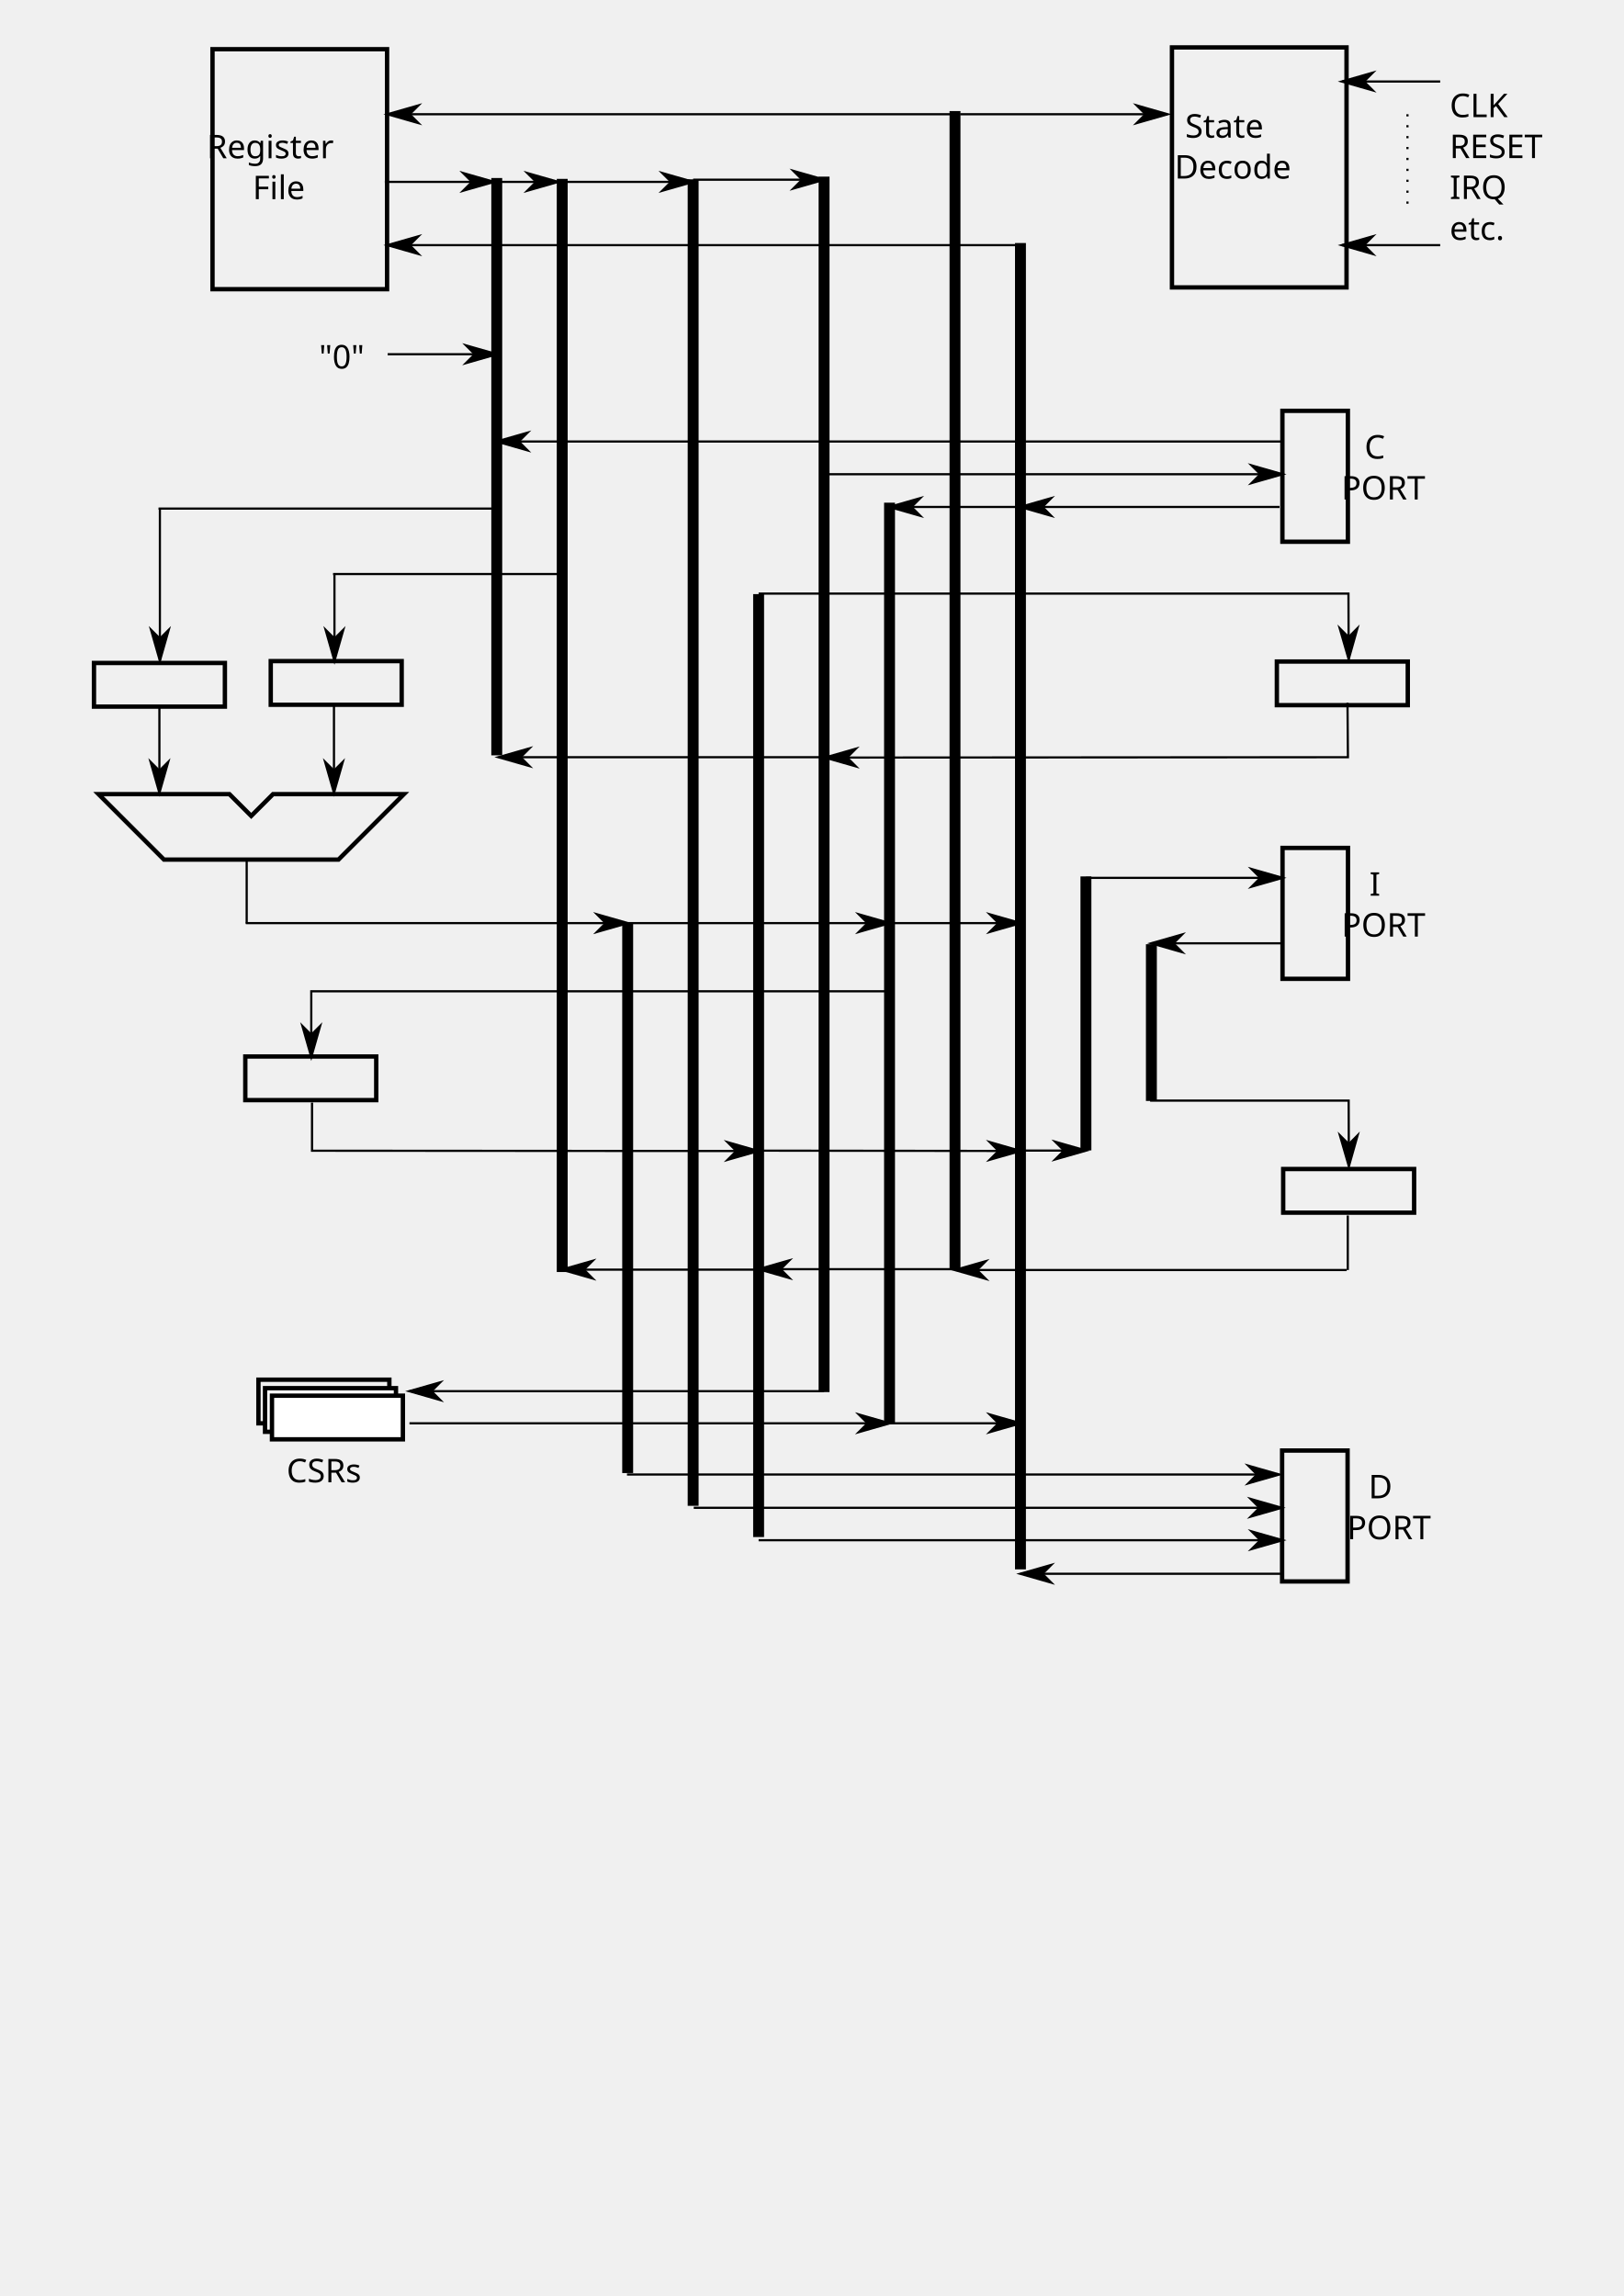
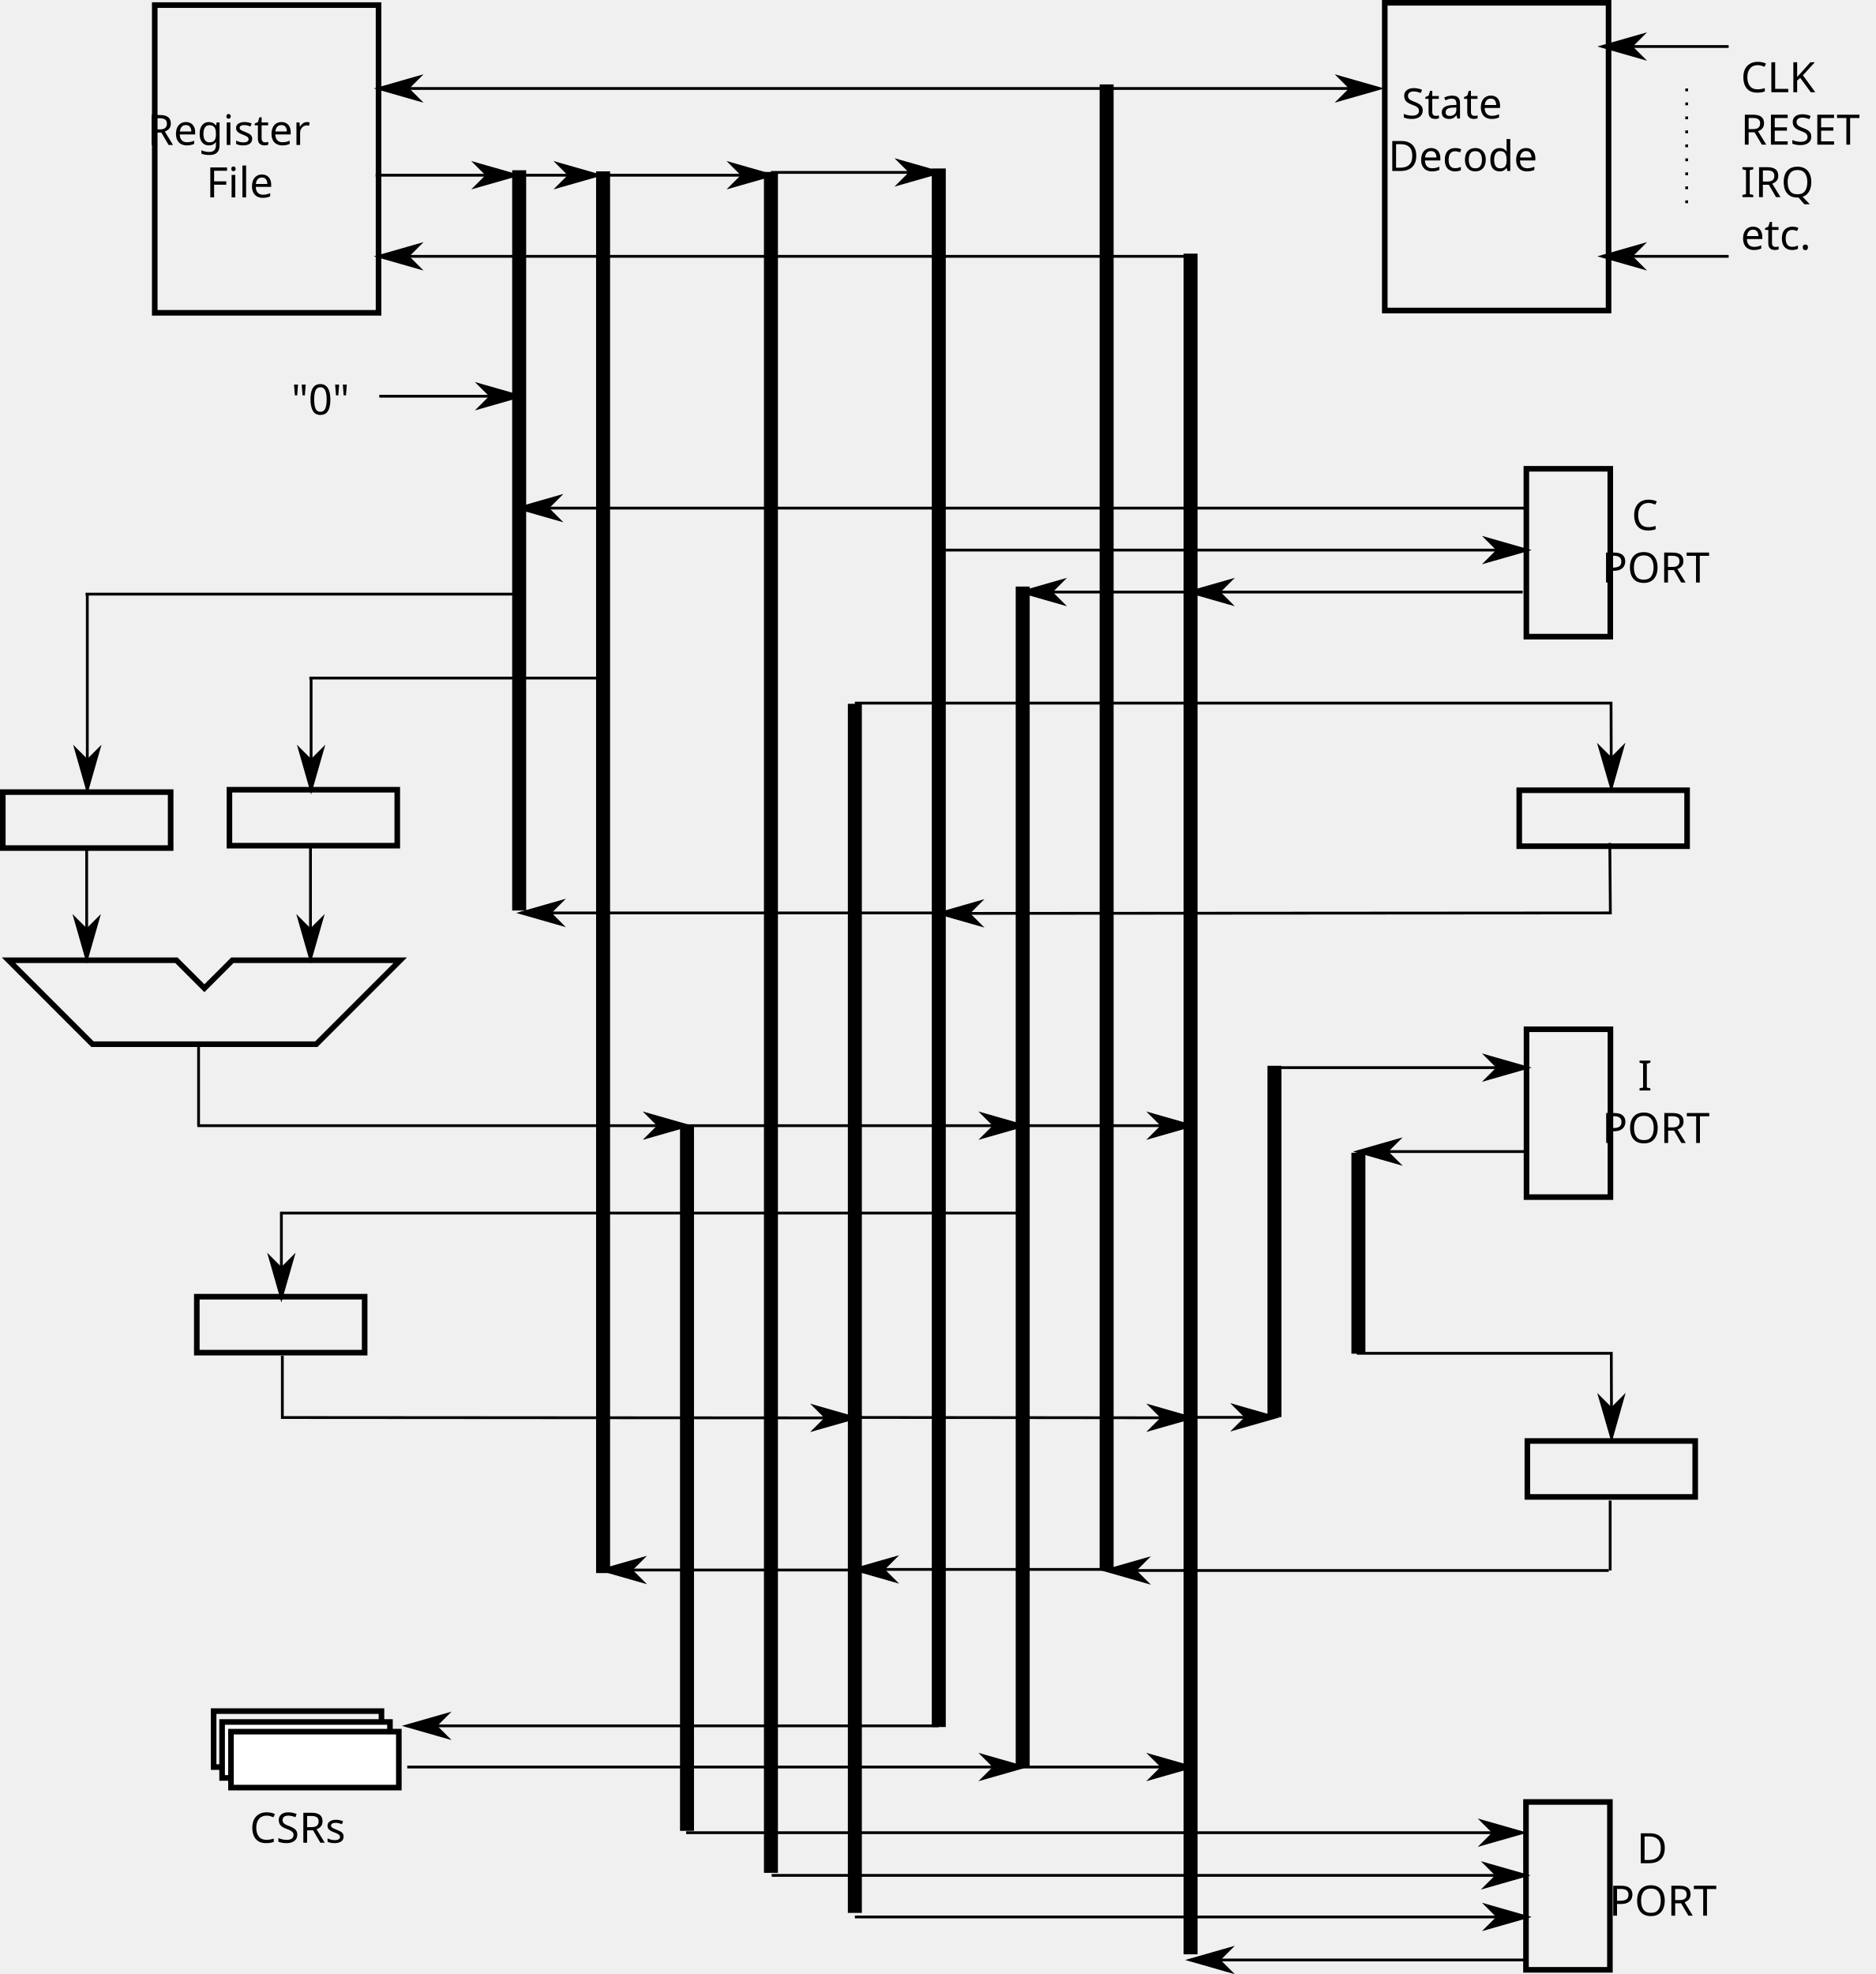
- <svg xmlns="http://www.w3.org/2000/svg" xmlns:ns1="http://www.openswatchbook.org/uri/2009/osb" width="210mm" height="297mm" viewBox="0 0 744.094 1052.362" id="svg2" version="1.1">
+ <svg xmlns="http://www.w3.org/2000/svg" xmlns:ns1="http://www.openswatchbook.org/uri/2009/osb" width="189.206mm" height="199.138mm" viewBox="0 0 670.416 705.608" id="svg2" version="1.1">
  <defs id="defs4">
    <marker orient="auto" refY="0" refX="0" id="marker68605" style="overflow:visible">
      <path id="path68607" d="M 0,0 5,-5 -12.5,0 5,5 0,0 Z" style="fill:#000000;fill-opacity:1;fill-rule:evenodd;stroke:#000000;stroke-width:1pt;stroke-opacity:1" transform="matrix(-0.8,0,0,-0.8,-10,0)" />
    </marker>
    <marker style="overflow:visible" id="marker68281" refX="0" refY="0" orient="auto">
      <path transform="matrix(-0.8,0,0,-0.8,-10,0)" style="fill:#000000;fill-opacity:1;fill-rule:evenodd;stroke:#000000;stroke-width:1pt;stroke-opacity:1" d="M 0,0 5,-5 -12.5,0 5,5 0,0 Z" id="path68283" />
    </marker>
    <marker orient="auto" refY="0" refX="0" id="marker67963" style="overflow:visible">
      <path id="path67965" d="M 0,0 5,-5 -12.5,0 5,5 0,0 Z" style="fill:#000000;fill-opacity:1;fill-rule:evenodd;stroke:#000000;stroke-width:1pt;stroke-opacity:1" transform="matrix(-0.8,0,0,-0.8,-10,0)" />
    </marker>
    <marker style="overflow:visible" id="marker63447" refX="0" refY="0" orient="auto">
      <path transform="matrix(-0.8,0,0,-0.8,-10,0)" style="fill:#000000;fill-opacity:1;fill-rule:evenodd;stroke:#000000;stroke-width:1pt;stroke-opacity:1" d="M 0,0 5,-5 -12.5,0 5,5 0,0 Z" id="path63449" />
    </marker>
    <marker orient="auto" refY="0" refX="0" id="marker60789" style="overflow:visible">
      <path id="path60791" d="M 0,0 5,-5 -12.5,0 5,5 0,0 Z" style="fill:#000000;fill-opacity:1;fill-rule:evenodd;stroke:#000000;stroke-width:1pt;stroke-opacity:1" transform="matrix(-0.8,0,0,-0.8,-10,0)" />
    </marker>
    <marker style="overflow:visible" id="marker60327" refX="0" refY="0" orient="auto">
      <path transform="matrix(-0.8,0,0,-0.8,-10,0)" style="fill:#000000;fill-opacity:1;fill-rule:evenodd;stroke:#000000;stroke-width:1pt;stroke-opacity:1" d="M 0,0 5,-5 -12.5,0 5,5 0,0 Z" id="path60329" />
    </marker>
    <marker orient="auto" refY="0" refX="0" id="marker46783" style="overflow:visible">
      <path id="path46785" d="M 0,0 5,-5 -12.5,0 5,5 0,0 Z" style="fill:#000000;fill-opacity:1;fill-rule:evenodd;stroke:#000000;stroke-width:1pt;stroke-opacity:1" transform="matrix(-0.8,0,0,-0.8,-10,0)" />
    </marker>
    <marker style="overflow:visible" id="marker46399" refX="0" refY="0" orient="auto">
      <path transform="matrix(-0.8,0,0,-0.8,-10,0)" style="fill:#000000;fill-opacity:1;fill-rule:evenodd;stroke:#000000;stroke-width:1pt;stroke-opacity:1" d="M 0,0 5,-5 -12.5,0 5,5 0,0 Z" id="path46401" />
    </marker>
    <marker orient="auto" refY="0" refX="0" id="marker46021" style="overflow:visible">
      <path id="path46023" d="M 0,0 5,-5 -12.5,0 5,5 0,0 Z" style="fill:#000000;fill-opacity:1;fill-rule:evenodd;stroke:#000000;stroke-width:1pt;stroke-opacity:1" transform="matrix(-0.8,0,0,-0.8,-10,0)" />
    </marker>
    <marker style="overflow:visible" id="marker45649" refX="0" refY="0" orient="auto">
      <path transform="matrix(-0.8,0,0,-0.8,-10,0)" style="fill:#000000;fill-opacity:1;fill-rule:evenodd;stroke:#000000;stroke-width:1pt;stroke-opacity:1" d="M 0,0 5,-5 -12.5,0 5,5 0,0 Z" id="path45651" />
    </marker>
    <marker orient="auto" refY="0" refX="0" id="marker45283" style="overflow:visible">
      <path id="path45285" d="M 0,0 5,-5 -12.5,0 5,5 0,0 Z" style="fill:#000000;fill-opacity:1;fill-rule:evenodd;stroke:#000000;stroke-width:1pt;stroke-opacity:1" transform="matrix(-0.8,0,0,-0.8,-10,0)" />
    </marker>
    <marker style="overflow:visible" id="marker44923" refX="0" refY="0" orient="auto">
      <path transform="matrix(-0.8,0,0,-0.8,-10,0)" style="fill:#000000;fill-opacity:1;fill-rule:evenodd;stroke:#000000;stroke-width:1pt;stroke-opacity:1" d="M 0,0 5,-5 -12.5,0 5,5 0,0 Z" id="path44925" />
    </marker>
    <marker orient="auto" refY="0" refX="0" id="marker44569" style="overflow:visible">
      <path id="path44571" d="M 0,0 5,-5 -12.5,0 5,5 0,0 Z" style="fill:#000000;fill-opacity:1;fill-rule:evenodd;stroke:#000000;stroke-width:1pt;stroke-opacity:1" transform="matrix(-0.8,0,0,-0.8,-10,0)" />
    </marker>
    <marker style="overflow:visible" id="marker44219" refX="0" refY="0" orient="auto">
      <path transform="matrix(-0.8,0,0,-0.8,-10,0)" style="fill:#000000;fill-opacity:1;fill-rule:evenodd;stroke:#000000;stroke-width:1pt;stroke-opacity:1" d="M 0,0 5,-5 -12.5,0 5,5 0,0 Z" id="path44221" />
    </marker>
    <marker orient="auto" refY="0" refX="0" id="marker43877" style="overflow:visible">
      <path id="path43879" d="M 0,0 5,-5 -12.5,0 5,5 0,0 Z" style="fill:#000000;fill-opacity:1;fill-rule:evenodd;stroke:#000000;stroke-width:1pt;stroke-opacity:1" transform="matrix(-0.8,0,0,-0.8,-10,0)" />
    </marker>
    <marker style="overflow:visible" id="marker43539" refX="0" refY="0" orient="auto">
      <path transform="matrix(-0.8,0,0,-0.8,-10,0)" style="fill:#000000;fill-opacity:1;fill-rule:evenodd;stroke:#000000;stroke-width:1pt;stroke-opacity:1" d="M 0,0 5,-5 -12.5,0 5,5 0,0 Z" id="path43541" />
    </marker>
    <marker orient="auto" refY="0" refX="0" id="marker43209" style="overflow:visible">
      <path id="path43211" d="M 0,0 5,-5 -12.5,0 5,5 0,0 Z" style="fill:#000000;fill-opacity:1;fill-rule:evenodd;stroke:#000000;stroke-width:1pt;stroke-opacity:1" transform="matrix(-0.8,0,0,-0.8,-10,0)" />
    </marker>
    <marker style="overflow:visible" id="marker42693" refX="0" refY="0" orient="auto">
      <path transform="matrix(-0.8,0,0,-0.8,-10,0)" style="fill:#000000;fill-opacity:1;fill-rule:evenodd;stroke:#000000;stroke-width:1pt;stroke-opacity:1" d="M 0,0 5,-5 -12.5,0 5,5 0,0 Z" id="path42695" />
    </marker>
    <marker orient="auto" refY="0" refX="0" id="marker42375" style="overflow:visible">
      <path id="path42377" d="M 0,0 5,-5 -12.5,0 5,5 0,0 Z" style="fill:#000000;fill-opacity:1;fill-rule:evenodd;stroke:#000000;stroke-width:1pt;stroke-opacity:1" transform="matrix(-0.8,0,0,-0.8,-10,0)" />
    </marker>
    <marker style="overflow:visible" id="marker41293" refX="0" refY="0" orient="auto">
      <path transform="matrix(-0.8,0,0,-0.8,-10,0)" style="fill:#000000;fill-opacity:1;fill-rule:evenodd;stroke:#000000;stroke-width:1pt;stroke-opacity:1" d="M 0,0 5,-5 -12.5,0 5,5 0,0 Z" id="path41295" />
    </marker>
    <marker orient="auto" refY="0" refX="0" id="marker40987" style="overflow:visible">
      <path id="path40989" d="M 0,0 5,-5 -12.5,0 5,5 0,0 Z" style="fill:#000000;fill-opacity:1;fill-rule:evenodd;stroke:#000000;stroke-width:1pt;stroke-opacity:1" transform="matrix(-0.8,0,0,-0.8,-10,0)" />
    </marker>
    <marker style="overflow:visible" id="marker40687" refX="0" refY="0" orient="auto">
      <path transform="matrix(-0.8,0,0,-0.8,-10,0)" style="fill:#000000;fill-opacity:1;fill-rule:evenodd;stroke:#000000;stroke-width:1pt;stroke-opacity:1" d="M 0,0 5,-5 -12.5,0 5,5 0,0 Z" id="path40689" />
    </marker>
    <marker orient="auto" refY="0" refX="0" id="marker40324" style="overflow:visible">
      <path id="path40326" d="M 0,0 5,-5 -12.5,0 5,5 0,0 Z" style="fill:#000000;fill-opacity:1;fill-rule:evenodd;stroke:#000000;stroke-width:1pt;stroke-opacity:1" transform="matrix(-0.8,0,0,-0.8,-10,0)" />
    </marker>
    <marker style="overflow:visible" id="marker40036" refX="0" refY="0" orient="auto">
      <path transform="matrix(-0.8,0,0,-0.8,-10,0)" style="fill:#000000;fill-opacity:1;fill-rule:evenodd;stroke:#000000;stroke-width:1pt;stroke-opacity:1" d="M 0,0 5,-5 -12.5,0 5,5 0,0 Z" id="path40038" />
    </marker>
    <marker orient="auto" refY="0" refX="0" id="marker38914" style="overflow:visible">
      <path id="path38916" d="M 0,0 5,-5 -12.5,0 5,5 0,0 Z" style="fill:#000000;fill-opacity:1;fill-rule:evenodd;stroke:#000000;stroke-width:1pt;stroke-opacity:1" transform="matrix(-0.8,0,0,-0.8,-10,0)" />
    </marker>
    <marker style="overflow:visible" id="marker38638" refX="0" refY="0" orient="auto">
      <path transform="matrix(-0.8,0,0,-0.8,-10,0)" style="fill:#000000;fill-opacity:1;fill-rule:evenodd;stroke:#000000;stroke-width:1pt;stroke-opacity:1" d="M 0,0 5,-5 -12.5,0 5,5 0,0 Z" id="path38640" />
    </marker>
    <marker orient="auto" refY="0" refX="0" id="marker36264" style="overflow:visible">
      <path id="path36266" d="M 0,0 5,-5 -12.5,0 5,5 0,0 Z" style="fill:#000000;fill-opacity:1;fill-rule:evenodd;stroke:#000000;stroke-width:1pt;stroke-opacity:1" transform="matrix(-0.8,0,0,-0.8,-10,0)" />
    </marker>
    <marker style="overflow:visible" id="marker34614" refX="0" refY="0" orient="auto">
      <path transform="matrix(-0.8,0,0,-0.8,-10,0)" style="fill:#000000;fill-opacity:1;fill-rule:evenodd;stroke:#000000;stroke-width:1pt;stroke-opacity:1" d="M 0,0 5,-5 -12.5,0 5,5 0,0 Z" id="path34616" />
    </marker>
    <marker orient="auto" refY="0" refX="0" id="marker34124" style="overflow:visible">
      <path id="path34126" d="M 0,0 5,-5 -12.5,0 5,5 0,0 Z" style="fill:#000000;fill-opacity:1;fill-rule:evenodd;stroke:#000000;stroke-width:1pt;stroke-opacity:1" transform="matrix(-0.8,0,0,-0.8,-10,0)" />
    </marker>
    <marker style="overflow:visible" id="marker33136" refX="0" refY="0" orient="auto">
      <path transform="matrix(-0.8,0,0,-0.8,-10,0)" style="fill:#000000;fill-opacity:1;fill-rule:evenodd;stroke:#000000;stroke-width:1pt;stroke-opacity:1" d="M 0,0 5,-5 -12.5,0 5,5 0,0 Z" id="path33138" />
    </marker>
    <marker orient="auto" refY="0" refX="0" id="marker31375" style="overflow:visible">
      <path id="path31377" d="M 0,0 5,-5 -12.5,0 5,5 0,0 Z" style="fill:#000000;fill-opacity:1;fill-rule:evenodd;stroke:#000000;stroke-width:1pt;stroke-opacity:1" transform="matrix(-0.8,0,0,-0.8,-10,0)" />
    </marker>
    <marker style="overflow:visible" id="marker30072" refX="0" refY="0" orient="auto">
      <path transform="matrix(-0.8,0,0,-0.8,-10,0)" style="fill:#000000;fill-opacity:1;fill-rule:evenodd;stroke:#000000;stroke-width:1pt;stroke-opacity:1" d="M 0,0 5,-5 -12.5,0 5,5 0,0 Z" id="path30074" />
    </marker>
    <marker orient="auto" refY="0" refX="0" id="marker5419" style="overflow:visible">
      <path id="path5421" d="M 0,0 5,-5 -12.5,0 5,5 0,0 Z" style="fill:#000000;fill-opacity:1;fill-rule:evenodd;stroke:#000000;stroke-width:1pt;stroke-opacity:1" transform="matrix(-0.8,0,0,-0.8,-10,0)" />
    </marker>
    <marker orient="auto" refY="0" refX="0" id="EmptyTriangleOutL" style="overflow:visible">
      <path id="path4993" d="m 5.77,0 -8.65,5 0,-10 8.65,5 z" style="fill:#ffffff;fill-rule:evenodd;stroke:#000000;stroke-width:1pt;stroke-opacity:1" transform="matrix(0.8,0,0,0.8,-4.8,0)" />
    </marker>
    <marker orient="auto" refY="0" refX="0" id="Tail" style="overflow:visible">
      <g id="g4869" transform="scale(-1.2,-1.2)" style="fill:#000000;fill-opacity:1;stroke:#000000;stroke-opacity:1">
        <path id="path4871" d="M -3.805,-3.959 0.544,0" style="fill:#000000;fill-opacity:1;fill-rule:evenodd;stroke:#000000;stroke-width:0.8;stroke-linecap:round;stroke-opacity:1" />
        <path id="path4873" d="M -1.287,-3.959 3.062,0" style="fill:#000000;fill-opacity:1;fill-rule:evenodd;stroke:#000000;stroke-width:0.8;stroke-linecap:round;stroke-opacity:1" />
        <path id="path4875" d="M 1.305,-3.959 5.654,0" style="fill:#000000;fill-opacity:1;fill-rule:evenodd;stroke:#000000;stroke-width:0.8;stroke-linecap:round;stroke-opacity:1" />
        <path id="path4877" d="M -3.805,4.178 0.544,0.22" style="fill:#000000;fill-opacity:1;fill-rule:evenodd;stroke:#000000;stroke-width:0.8;stroke-linecap:round;stroke-opacity:1" />
        <path id="path4879" d="M -1.287,4.178 3.062,0.22" style="fill:#000000;fill-opacity:1;fill-rule:evenodd;stroke:#000000;stroke-width:0.8;stroke-linecap:round;stroke-opacity:1" />
        <path id="path4881" d="M 1.305,4.178 5.654,0.22" style="fill:#000000;fill-opacity:1;fill-rule:evenodd;stroke:#000000;stroke-width:0.8;stroke-linecap:round;stroke-opacity:1" />
      </g>
    </marker>
    <marker orient="auto" refY="0" refX="0" id="Arrow1Lstart" style="overflow:visible">
      <path id="path4833" d="M 0,0 5,-5 -12.5,0 5,5 0,0 Z" style="fill:#000000;fill-opacity:1;fill-rule:evenodd;stroke:#000000;stroke-width:1pt;stroke-opacity:1" transform="matrix(0.8,0,0,0.8,10,0)" />
    </marker>
    <linearGradient id="linearGradient4756" ns1:paint="gradient">
      <stop style="stop-color:#000000;stop-opacity:1;" offset="0" id="stop4758" />
      <stop style="stop-color:#000000;stop-opacity:0;" offset="1" id="stop4760" />
    </linearGradient>
    <marker style="overflow:visible" id="marker8498-4" refX="0" refY="0" orient="auto">
      <path transform="matrix(-0.8,0,0,-0.8,-10,0)" style="fill:#000000;fill-opacity:1;fill-rule:evenodd;stroke:#000000;stroke-width:1pt;stroke-opacity:1" d="M 0,0 5,-5 -12.5,0 5,5 0,0 Z" id="path8500-6" />
    </marker>
    <marker orient="auto" refY="0" refX="0" id="marker31375-8" style="overflow:visible">
      <path id="path31377-1" d="M 0,0 5,-5 -12.5,0 5,5 0,0 Z" style="fill:#000000;fill-opacity:1;fill-rule:evenodd;stroke:#000000;stroke-width:1pt;stroke-opacity:1" transform="matrix(-0.8,0,0,-0.8,-10,0)" />
    </marker>
    <marker style="overflow:visible" id="marker30072-6" refX="0" refY="0" orient="auto">
      <path transform="matrix(-0.8,0,0,-0.8,-10,0)" style="fill:#000000;fill-opacity:1;fill-rule:evenodd;stroke:#000000;stroke-width:1pt;stroke-opacity:1" d="M 0,0 5,-5 -12.5,0 5,5 0,0 Z" id="path30074-4" />
    </marker>
    <marker orient="auto" refY="0" refX="0" id="marker31375-8-4" style="overflow:visible">
      <path id="path31377-1-3" d="M 0,0 5,-5 -12.5,0 5,5 0,0 Z" style="fill:#000000;fill-opacity:1;fill-rule:evenodd;stroke:#000000;stroke-width:1pt;stroke-opacity:1" transform="matrix(-0.8,0,0,-0.8,-10,0)" />
    </marker>
    <marker orient="auto" refY="0" refX="0" id="marker31375-88" style="overflow:visible">
      <path id="path31377-11" d="M 0,0 5,-5 -12.5,0 5,5 0,0 Z" style="fill:#000000;fill-opacity:1;fill-rule:evenodd;stroke:#000000;stroke-width:1pt;stroke-opacity:1" transform="matrix(-0.8,0,0,-0.8,-10,0)" />
    </marker>
    <marker style="overflow:visible" id="marker33136-8" refX="0" refY="0" orient="auto">
      <path transform="matrix(-0.8,0,0,-0.8,-10,0)" style="fill:#000000;fill-opacity:1;fill-rule:evenodd;stroke:#000000;stroke-width:1pt;stroke-opacity:1" d="M 0,0 5,-5 -12.5,0 5,5 0,0 Z" id="path33138-2" />
    </marker>
    <marker style="overflow:visible" id="marker33136-6" refX="0" refY="0" orient="auto">
      <path transform="matrix(-0.8,0,0,-0.8,-10,0)" style="fill:#000000;fill-opacity:1;fill-rule:evenodd;stroke:#000000;stroke-width:1pt;stroke-opacity:1" d="M 0,0 5,-5 -12.5,0 5,5 0,0 Z" id="path33138-22" />
    </marker>
    <marker orient="auto" refY="0" refX="0" id="marker34124-9" style="overflow:visible">
      <path id="path34126-4" d="M 0,0 5,-5 -12.5,0 5,5 0,0 Z" style="fill:#000000;fill-opacity:1;fill-rule:evenodd;stroke:#000000;stroke-width:1pt;stroke-opacity:1" transform="matrix(-0.8,0,0,-0.8,-10,0)" />
    </marker>
    <marker style="overflow:visible" id="marker33136-8-7" refX="0" refY="0" orient="auto">
      <path transform="matrix(-0.8,0,0,-0.8,-10,0)" style="fill:#000000;fill-opacity:1;fill-rule:evenodd;stroke:#000000;stroke-width:1pt;stroke-opacity:1" d="M 0,0 5,-5 -12.5,0 5,5 0,0 Z" id="path33138-2-6" />
    </marker>
    <marker orient="auto" refY="0" refX="0" id="Arrow1Lstart-5" style="overflow:visible">
      <path id="path4833-6" d="M 0,0 5,-5 -12.5,0 5,5 0,0 Z" style="fill:#000000;fill-opacity:1;fill-rule:evenodd;stroke:#000000;stroke-width:1pt;stroke-opacity:1" transform="matrix(0.8,0,0,0.8,10,0)" />
    </marker>
    <marker style="overflow:visible" id="marker33136-8-5" refX="0" refY="0" orient="auto">
      <path transform="matrix(-0.8,0,0,-0.8,-10,0)" style="fill:#000000;fill-opacity:1;fill-rule:evenodd;stroke:#000000;stroke-width:1pt;stroke-opacity:1" d="M 0,0 5,-5 -12.5,0 5,5 0,0 Z" id="path33138-2-4" />
    </marker>
    <marker orient="auto" refY="0" refX="0" id="marker40324-4" style="overflow:visible">
      <path id="path40326-7" d="M 0,0 5,-5 -12.5,0 5,5 0,0 Z" style="fill:#000000;fill-opacity:1;fill-rule:evenodd;stroke:#000000;stroke-width:1pt;stroke-opacity:1" transform="matrix(-0.8,0,0,-0.8,-10,0)" />
    </marker>
  </defs>
-   <g id="layer1" transform="translate(0,-3.464567e-6)">
+   <g id="layer1" transform="translate(-42.06316,-20.73499)">
    <rect style="opacity:1;fill:none;fill-opacity:1;stroke:#000000;stroke-width:2;stroke-linecap:butt;stroke-linejoin:miter;stroke-miterlimit:4;stroke-dasharray:none;stroke-opacity:1" id="rect4754-92-6" width="60" height="20" x="43.063" y="303.873" />
    <rect style="opacity:1;fill:none;fill-opacity:1;stroke:#000000;stroke-width:2;stroke-linecap:butt;stroke-linejoin:miter;stroke-miterlimit:4;stroke-dasharray:none;stroke-opacity:1" id="rect4754-4-8" width="60" height="20" x="124.076" y="303.02" />
    <path style="fill:none;fill-rule:evenodd;stroke:#000000;stroke-width:2;stroke-linecap:butt;stroke-linejoin:miter;stroke-miterlimit:4;stroke-dasharray:none;stroke-opacity:1" d="m 45.126,363.982 60,0 10,10 10,-10 60,0 -30,30 -80,0 z" id="path4813-1" />
    <path style="fill:none;fill-rule:evenodd;stroke:#000000;stroke-width:1px;stroke-linecap:butt;stroke-linejoin:miter;stroke-opacity:1;marker-end:url(#marker30072)" d="m 73.049,323.29 0,40" id="path4827-07" />
    <path style="fill:none;fill-rule:evenodd;stroke:#000000;stroke-width:1px;stroke-linecap:butt;stroke-linejoin:miter;stroke-opacity:1;marker-end:url(#marker31375)" d="m 153.049,323.29 0,40" id="path5331-9" />
    <path style="fill:none;fill-rule:evenodd;stroke:#000000;stroke-width:1px;stroke-linecap:butt;stroke-linejoin:miter;stroke-opacity:1" d="m 113.049,393.29 0,30" id="path17184-0" />
    <path style="fill:none;fill-rule:evenodd;stroke:#000000;stroke-width:1px;stroke-linecap:butt;stroke-linejoin:miter;stroke-opacity:1;marker-end:url(#marker30072-6)" d="m 73.272,233.024 0,69.737" id="path4827-07-7" />
    <path style="fill:none;fill-rule:evenodd;stroke:#000000;stroke-width:1px;stroke-linecap:butt;stroke-linejoin:miter;stroke-opacity:1;marker-end:url(#marker31375-8)" d="m 153.272,262.761 0,40" id="path5331-9-7" />
    <path style="fill:none;fill-rule:evenodd;stroke:#000000;stroke-width:5;stroke-linecap:butt;stroke-linejoin:miter;stroke-miterlimit:4;stroke-dasharray:none;stroke-opacity:1" d="m 227.647,81.594 0,264.612" id="path32551" />
    <path style="fill:none;fill-rule:evenodd;stroke:#000000;stroke-width:5;stroke-linecap:butt;stroke-linejoin:miter;stroke-miterlimit:4;stroke-dasharray:none;stroke-opacity:1" d="m 257.647,81.987 0,501.04" id="path32553" />
    <path style="fill:none;fill-rule:evenodd;stroke:#000000;stroke-width:1px;stroke-linecap:butt;stroke-linejoin:miter;stroke-opacity:1" d="m 257.647,263.107 -105,0" id="path32555" />
    <path style="fill:none;fill-rule:evenodd;stroke:#000000;stroke-width:1px;stroke-linecap:butt;stroke-linejoin:miter;stroke-opacity:1" d="m 227.647,233.107 -155,0" id="path32557" />
    <rect style="opacity:1;fill:none;fill-opacity:1;stroke:#000000;stroke-width:2;stroke-linecap:square;stroke-linejoin:miter;stroke-miterlimit:4;stroke-dasharray:none;stroke-opacity:1" id="rect32904" width="30" height="60" x="587.687" y="188.303" />
    <text xml:space="preserve" style="font-style:normal;font-weight:normal;font-size:15px;line-height:125%;font-family:sans-serif;text-align:center;letter-spacing:0px;word-spacing:0px;text-anchor:middle;fill:#000000;fill-opacity:1;stroke:none;stroke-width:1px;stroke-linecap:butt;stroke-linejoin:miter;stroke-opacity:1" x="643.695" y="210.2" id="text32912">
      <tspan id="tspan32914" x="643.695" y="210.2">C</tspan>
      <tspan x="643.695" y="228.95" id="tspan32916">PORT</tspan>
    </text>
    <path style="fill:none;fill-rule:evenodd;stroke:#000000;stroke-width:1px;stroke-linecap:butt;stroke-linejoin:miter;stroke-opacity:1;marker-end:url(#marker33136)" d="m 587.645,202.362 -359.998,0" id="path32920" />
    <text xml:space="preserve" style="font-style:normal;font-weight:normal;font-size:15px;line-height:125%;font-family:sans-serif;text-align:center;letter-spacing:0px;word-spacing:0px;text-anchor:middle;fill:#000000;fill-opacity:1;stroke:none;stroke-width:1px;stroke-linecap:butt;stroke-linejoin:miter;stroke-opacity:1" x="137.531" y="72.55" id="text33216">
      <tspan id="tspan33218" x="137.531" y="72.55">Register</tspan>
      <tspan x="137.531" y="91.3" id="tspan33220">File</tspan>
    </text>
    <rect style="opacity:1;fill:none;fill-opacity:1;stroke:#000000;stroke-width:2;stroke-linecap:square;stroke-linejoin:miter;stroke-miterlimit:4;stroke-dasharray:none;stroke-opacity:1" id="rect33222" width="80" height="110" x="97.381" y="22.55" />
    <path style="fill:none;fill-rule:evenodd;stroke:#000000;stroke-width:1px;stroke-linecap:butt;stroke-linejoin:miter;stroke-opacity:1;marker-end:url(#marker33136-8)" d="m 176.34,83.367 50,0" id="path32920-8" />
    <path style="fill:none;fill-rule:evenodd;stroke:#000000;stroke-width:1px;stroke-linecap:butt;stroke-linejoin:miter;stroke-opacity:1;marker-end:url(#marker33136-6)" d="m 177.647,162.362 50,0" id="path32920-7" />
    <text xml:space="preserve" style="font-style:normal;font-weight:normal;font-size:15px;line-height:125%;font-family:sans-serif;letter-spacing:0px;word-spacing:0px;fill:#000000;fill-opacity:1;stroke:none;stroke-width:1px;stroke-linecap:butt;stroke-linejoin:miter;stroke-opacity:1" x="146.196" y="168.901" id="text34085">
      <tspan id="tspan34087" x="146.196" y="168.901">"0"</tspan>
    </text>
    <flowRoot transform="translate(386.1569,99.03617)" xml:space="preserve" id="flowRoot4686-6-1-8" style="font-style:normal;font-weight:normal;font-size:15px;line-height:125%;font-family:sans-serif;text-align:center;letter-spacing:0px;word-spacing:0px;text-anchor:middle;fill:#000000;fill-opacity:1;stroke:none;stroke-width:1px;stroke-linecap:butt;stroke-linejoin:miter;stroke-opacity:1">
      <flowRegion id="flowRegion4688-92-1-7">
        <rect id="rect4690-2-6-2" width="60" height="20" x="200" y="204.094" style="text-align:center;text-anchor:middle" />
      </flowRegion>
      <flowPara id="flowPara4692-2-9-3">IA</flowPara>
    </flowRoot>
    <rect style="opacity:1;fill:none;fill-opacity:1;stroke:#000000;stroke-width:2;stroke-linecap:butt;stroke-linejoin:miter;stroke-miterlimit:4;stroke-dasharray:none;stroke-opacity:1" id="rect4754-92-6-7" width="60" height="20" x="585.144" y="303.211" />
    <path style="fill:none;fill-rule:evenodd;stroke:#000000;stroke-width:1px;stroke-linecap:butt;stroke-linejoin:miter;stroke-opacity:1;marker-end:url(#marker34124)" d="m 617.518,322.064 0.197,25 -239.579,0.164" id="path34116" />
    <flowRoot transform="translate(389.06,331.638)" xml:space="preserve" id="flowRoot4686-6-1-8-0" style="font-style:normal;font-weight:normal;font-size:15px;line-height:125%;font-family:sans-serif;text-align:center;letter-spacing:0px;word-spacing:0px;text-anchor:middle;fill:#000000;fill-opacity:1;stroke:none;stroke-width:1px;stroke-linecap:butt;stroke-linejoin:miter;stroke-opacity:1">
      <flowRegion id="flowRegion4688-92-1-7-7">
        <rect id="rect4690-2-6-2-4" width="60" height="20" x="200" y="204.094" style="text-align:center;text-anchor:middle" />
      </flowRegion>
      <flowPara id="flowPara4692-2-9-3-3">IR</flowPara>
    </flowRoot>
    <rect style="opacity:1;fill:none;fill-opacity:1;stroke:#000000;stroke-width:2;stroke-linecap:butt;stroke-linejoin:miter;stroke-miterlimit:4;stroke-dasharray:none;stroke-opacity:1" id="rect4754-92-6-7-9" width="60" height="20" x="588.047" y="535.813" />
    <path style="fill:none;fill-rule:evenodd;stroke:#000000;stroke-width:1px;stroke-linecap:butt;stroke-linejoin:miter;stroke-opacity:1;marker-end:url(#marker34614)" d="m 347.33,581.937 -89.823,0" id="path34116-7" />
    <path style="fill:none;fill-rule:evenodd;stroke:#000000;stroke-width:1px;stroke-linecap:butt;stroke-linejoin:miter;stroke-opacity:1;marker-end:url(#marker33136-8-7)" d="m 227.315,83.367 28.419,0" id="path32920-8-0" />
    <rect style="opacity:1;fill:none;fill-opacity:1;stroke:#000000;stroke-width:2;stroke-linecap:square;stroke-linejoin:miter;stroke-miterlimit:4;stroke-dasharray:none;stroke-opacity:1" id="rect32904-3" width="30" height="60" x="587.553" y="664.848" />
    <text xml:space="preserve" style="font-style:normal;font-weight:normal;font-size:15px;line-height:125%;font-family:sans-serif;text-align:center;letter-spacing:0px;word-spacing:0px;text-anchor:middle;fill:#000000;fill-opacity:1;stroke:none;stroke-width:1px;stroke-linecap:butt;stroke-linejoin:miter;stroke-opacity:1" x="646.265" y="686.745" id="text32912-2">
      <tspan id="tspan32914-7" x="646.265" y="686.745">D</tspan>
      <tspan x="646.265" y="705.495" id="tspan32916-8">PORT</tspan>
    </text>
    <path style="fill:none;fill-rule:evenodd;stroke:#000000;stroke-width:1px;stroke-linecap:butt;stroke-linejoin:miter;stroke-opacity:1;marker-start:url(#Arrow1Lstart)" d="m 586.136,675.835 -298.807,0" id="path32920-2" />
    <path style="fill:none;fill-rule:evenodd;stroke:#000000;stroke-width:5;stroke-linecap:butt;stroke-linejoin:miter;stroke-miterlimit:4;stroke-dasharray:none;stroke-opacity:1" d="m 287.647,423.332 0,251.838" id="path36254" />
    <path style="fill:none;fill-rule:evenodd;stroke:#000000;stroke-width:1px;stroke-linecap:butt;stroke-linejoin:miter;stroke-opacity:1;marker-end:url(#marker36264)" d="m 112.647,423.107 175,0" id="path36256" />
    <path style="fill:none;fill-rule:evenodd;stroke:#000000;stroke-width:1px;stroke-linecap:butt;stroke-linejoin:miter;stroke-opacity:1;marker-start:url(#Arrow1Lstart-5)" d="m 587.249,691.092 -269.328,0" id="path32920-2-4" />
    <path style="fill:none;fill-rule:evenodd;stroke:#000000;stroke-width:5;stroke-linecap:butt;stroke-linejoin:miter;stroke-miterlimit:4;stroke-dasharray:none;stroke-opacity:1" d="m 317.647,690.184 0,-607.984" id="path37605" />
    <path style="fill:none;fill-rule:evenodd;stroke:#000000;stroke-width:1px;stroke-linecap:butt;stroke-linejoin:miter;stroke-opacity:1;marker-end:url(#marker33136-8-5)" d="m 257.484,83.367 60.118,0" id="path32920-8-7" />
    <path style="fill:none;fill-rule:evenodd;stroke:#000000;stroke-width:1px;stroke-linecap:butt;stroke-linejoin:miter;stroke-opacity:1;marker-end:url(#marker38638)" d="m 437.51,581.729 -89.863,0" id="path38630" />
    <path style="fill:none;fill-rule:evenodd;stroke:#000000;stroke-width:1px;stroke-linecap:butt;stroke-linejoin:miter;stroke-opacity:1;marker-end:url(#marker38914)" d="m 347.647,705.953 240.004,0" id="path38906" />
    <flowRoot transform="translate(-86.57295,280.0624)" xml:space="preserve" id="flowRoot4686-6-1-8-7" style="font-style:normal;font-weight:normal;font-size:15px;line-height:125%;font-family:sans-serif;text-align:center;letter-spacing:0px;word-spacing:0px;text-anchor:middle;fill:#000000;fill-opacity:1;stroke:none;stroke-width:1px;stroke-linecap:butt;stroke-linejoin:miter;stroke-opacity:1">
      <flowRegion id="flowRegion4688-92-1-7-4">
        <rect id="rect4690-2-6-2-3" width="60" height="20" x="200" y="204.094" style="text-align:center;text-anchor:middle" />
      </flowRegion>
      <flowPara id="flowPara4692-2-9-3-34">PC</flowPara>
    </flowRoot>
    <rect style="opacity:1;fill:none;fill-opacity:1;stroke:#000000;stroke-width:2;stroke-linecap:butt;stroke-linejoin:miter;stroke-miterlimit:4;stroke-dasharray:none;stroke-opacity:1" id="rect4754-92-6-7-3" width="60" height="20" x="112.414" y="484.237" />
    <path style="fill:none;fill-rule:evenodd;stroke:#000000;stroke-width:1px;stroke-linecap:butt;stroke-linejoin:miter;stroke-opacity:1;marker-end:url(#marker40036)" d="m 142.995,505.361 0,22.067 204.493,0.14" id="path34116-9" />
    <path style="fill:none;fill-rule:evenodd;stroke:#000000;stroke-width:5;stroke-linecap:butt;stroke-linejoin:miter;stroke-miterlimit:4;stroke-dasharray:none;stroke-opacity:1" d="m 347.647,272.307 0,432.191" id="path40028" />
    <path style="fill:none;fill-rule:evenodd;stroke:#000000;stroke-width:1px;stroke-linecap:butt;stroke-linejoin:miter;stroke-opacity:1;marker-end:url(#marker40324)" d="m 347.647,272.064 270.312,0 0.099,30" id="path40316" />
    <rect style="opacity:1;fill:none;fill-opacity:1;stroke:#000000;stroke-width:2;stroke-linecap:butt;stroke-linejoin:miter;stroke-miterlimit:4;stroke-dasharray:none;stroke-opacity:1" id="rect4754-92-6-7-3-3" width="60" height="20" x="118.428" y="632.373" />
    <rect style="opacity:1;fill:#ffffff;fill-opacity:1;stroke:#000000;stroke-width:2;stroke-linecap:butt;stroke-linejoin:miter;stroke-miterlimit:4;stroke-dasharray:none;stroke-opacity:1" id="rect4754-92-6-7-3-3-1" width="60" height="20" x="121.458" y="636.258" />
    <rect style="opacity:1;fill:#ffffff;fill-opacity:1;stroke:#000000;stroke-width:2;stroke-linecap:butt;stroke-linejoin:miter;stroke-miterlimit:4;stroke-dasharray:none;stroke-opacity:1" id="rect4754-92-6-7-3-3-1-1" width="60" height="20" x="124.632" y="639.712" />
    <text xml:space="preserve" style="font-style:normal;font-weight:normal;font-size:15px;line-height:125%;font-family:sans-serif;letter-spacing:0px;word-spacing:0px;fill:#000000;fill-opacity:1;stroke:none;stroke-width:1px;stroke-linecap:butt;stroke-linejoin:miter;stroke-opacity:1" x="131.327" y="679.409" id="text40673">
      <tspan id="tspan40675" x="131.327" y="679.409">CSRs</tspan>
    </text>
    <path style="fill:none;fill-rule:evenodd;stroke:#000000;stroke-width:5;stroke-linecap:butt;stroke-linejoin:miter;stroke-miterlimit:4;stroke-dasharray:none;stroke-opacity:1" d="m 377.647,638.062 0,-557.105" id="path40677" />
    <path style="fill:none;fill-rule:evenodd;stroke:#000000;stroke-width:1px;stroke-linecap:butt;stroke-linejoin:miter;stroke-opacity:1;marker-end:url(#marker40687)" d="m 377.647,637.643 -190,0" id="path40679" />
    <path style="fill:none;fill-rule:evenodd;stroke:#000000;stroke-width:1px;stroke-linecap:butt;stroke-linejoin:miter;stroke-opacity:1;marker-end:url(#marker40987)" d="m 377.347,347.064 -148.84,0" id="path40979" />
    <path style="fill:none;fill-rule:evenodd;stroke:#000000;stroke-width:1px;stroke-linecap:butt;stroke-linejoin:miter;stroke-opacity:1;marker-end:url(#marker41293)" d="m 377.647,217.362 209.998,0" id="path41285" />
    <path style="fill:none;fill-rule:evenodd;stroke:#000000;stroke-width:5;stroke-linecap:butt;stroke-linejoin:miter;stroke-miterlimit:4;stroke-dasharray:none;stroke-opacity:1" d="m 407.647,652.247 0,-421.846" id="path42365" />
    <path style="fill:none;fill-rule:evenodd;stroke:#000000;stroke-width:1px;stroke-linecap:butt;stroke-linejoin:miter;stroke-opacity:1;marker-end:url(#marker42375)" d="m 287.647,423.107 120,0" id="path42367" />
    <path style="fill:none;fill-rule:evenodd;stroke:#000000;stroke-width:1px;stroke-linecap:butt;stroke-linejoin:miter;stroke-opacity:1;marker-end:url(#marker42693)" d="m 407.647,454.352 -265,0 0,30" id="path42685" />
    <path style="fill:none;fill-rule:evenodd;stroke:#000000;stroke-width:1px;stroke-linecap:butt;stroke-linejoin:miter;stroke-opacity:1;marker-end:url(#marker43209)" d="m 187.647,652.362 220,0" id="path43201" />
    <path style="fill:none;fill-rule:evenodd;stroke:#000000;stroke-width:1px;stroke-linecap:butt;stroke-linejoin:miter;stroke-opacity:1;marker-end:url(#marker43539)" d="m 468.109,232.362 -60.462,0" id="path43531" />
    <path style="fill:none;fill-rule:evenodd;stroke:#000000;stroke-width:5;stroke-linecap:butt;stroke-linejoin:miter;stroke-miterlimit:4;stroke-dasharray:none;stroke-opacity:1" d="m 437.647,581.875 0,-530.968" id="path43867" />
    <path style="fill:none;fill-rule:evenodd;stroke:#000000;stroke-width:1px;stroke-linecap:butt;stroke-linejoin:miter;stroke-opacity:1;marker-end:url(#marker43877)" d="m 437.647,52.362 -260,0" id="path43869" />
    <path style="fill:none;fill-rule:evenodd;stroke:#000000;stroke-width:1px;stroke-linecap:butt;stroke-linejoin:miter;stroke-opacity:1;marker-end:url(#marker44219)" d="m 617.141,582.108 -179.494,0" id="path44211" />
    <path style="fill:none;fill-rule:evenodd;stroke:#000000;stroke-width:5;stroke-linecap:butt;stroke-linejoin:miter;stroke-miterlimit:4;stroke-dasharray:none;stroke-opacity:1" d="m 467.647,111.391 0,607.917" id="path44559" />
    <path style="fill:none;fill-rule:evenodd;stroke:#000000;stroke-width:1px;stroke-linecap:butt;stroke-linejoin:miter;stroke-opacity:1;marker-end:url(#marker44569)" d="m 467.647,112.362 -290,0" id="path44561" />
    <path style="fill:none;fill-rule:evenodd;stroke:#000000;stroke-width:1px;stroke-linecap:butt;stroke-linejoin:miter;stroke-opacity:1;marker-end:url(#marker44923)" d="m 407.647,423.107 60,0" id="path44915" />
    <path style="fill:none;fill-rule:evenodd;stroke:#000000;stroke-width:1px;stroke-linecap:butt;stroke-linejoin:miter;stroke-opacity:1;marker-end:url(#marker45283)" d="m 347.647,527.397 120,0.14" id="path45275" />
    <path style="fill:none;fill-rule:evenodd;stroke:#000000;stroke-width:1px;stroke-linecap:butt;stroke-linejoin:miter;stroke-opacity:1;marker-end:url(#marker45649)" d="m 407.647,652.362 60,0" id="path45641" />
    <path style="fill:none;fill-rule:evenodd;stroke:#000000;stroke-width:1px;stroke-linecap:butt;stroke-linejoin:miter;stroke-opacity:1;marker-end:url(#marker46021)" d="m 586.393,232.362 -118.746,0" id="path46013" />
    <path style="fill:none;fill-rule:evenodd;stroke:#000000;stroke-width:1px;stroke-linecap:butt;stroke-linejoin:miter;stroke-opacity:1;marker-end:url(#marker46399)" d="m 586.775,721.332 -119.128,0" id="path46391" />
    <path style="fill:none;fill-rule:evenodd;stroke:#000000;stroke-width:1px;stroke-linecap:butt;stroke-linejoin:miter;stroke-opacity:1;marker-end:url(#marker46783)" d="m 317.647,82.362 60,0" id="path46775" />
    <path style="fill:none;fill-rule:evenodd;stroke:#000000;stroke-width:5;stroke-linecap:butt;stroke-linejoin:miter;stroke-miterlimit:4;stroke-dasharray:none;stroke-opacity:1" d="m 497.647,401.704 0,125.567" id="path59585" />
    <path style="fill:none;fill-rule:evenodd;stroke:#000000;stroke-width:1px;stroke-linecap:butt;stroke-linejoin:miter;stroke-opacity:1;marker-end:url(#marker60327)" d="m 467.062,527.362 30.586,0" id="path60319" />
    <rect style="opacity:1;fill:none;fill-opacity:1;stroke:#000000;stroke-width:2;stroke-linecap:square;stroke-linejoin:miter;stroke-miterlimit:4;stroke-dasharray:none;stroke-opacity:1" id="rect32904-1" width="30" height="60" x="587.741" y="388.643" />
    <text xml:space="preserve" style="font-style:normal;font-weight:normal;font-size:15px;line-height:125%;font-family:sans-serif;text-align:center;letter-spacing:0px;word-spacing:0px;text-anchor:middle;fill:#000000;fill-opacity:1;stroke:none;stroke-width:1px;stroke-linecap:butt;stroke-linejoin:miter;stroke-opacity:1" x="643.75" y="410.541" id="text32912-9">
      <tspan id="tspan32914-77" x="643.75" y="410.541">I</tspan>
      <tspan x="643.75" y="429.291" id="tspan32916-1">PORT</tspan>
    </text>
    <path style="fill:none;fill-rule:evenodd;stroke:#000000;stroke-width:1px;stroke-linecap:butt;stroke-linejoin:miter;stroke-opacity:1;marker-end:url(#marker60789)" d="m 497.647,402.362 90,0" id="path60781" />
    <path style="fill:none;fill-rule:evenodd;stroke:#000000;stroke-width:1px;stroke-linecap:butt;stroke-linejoin:miter;stroke-opacity:1" d="m 617.647,557.108 0,25" id="path62355" />
    <path style="fill:none;fill-rule:evenodd;stroke:#000000;stroke-width:5;stroke-linecap:butt;stroke-linejoin:miter;stroke-miterlimit:4;stroke-dasharray:none;stroke-opacity:1" d="m 527.647,432.782 0,71.834" id="path63437" />
    <path style="fill:none;fill-rule:evenodd;stroke:#000000;stroke-width:1px;stroke-linecap:butt;stroke-linejoin:miter;stroke-opacity:1;marker-end:url(#marker63447)" d="m 587.647,432.362 -60,0" id="path63439" />
    <path style="fill:none;fill-rule:evenodd;stroke:#000000;stroke-width:1px;stroke-linecap:butt;stroke-linejoin:miter;stroke-opacity:1;marker-end:url(#marker40324-4)" d="m 527.07,504.466 90.978,0 0.099,30" id="path40316-3" />
    <rect style="opacity:1;fill:none;fill-opacity:1;stroke:#000000;stroke-width:2;stroke-linecap:square;stroke-linejoin:miter;stroke-miterlimit:4;stroke-dasharray:none;stroke-opacity:1" id="rect33222-1" width="80" height="110" x="537.074" y="21.735" />
    <text xml:space="preserve" style="font-style:normal;font-weight:normal;font-size:15px;line-height:125%;font-family:sans-serif;text-align:center;letter-spacing:0px;word-spacing:0px;text-anchor:middle;fill:#000000;fill-opacity:1;stroke:none;stroke-width:1px;stroke-linecap:butt;stroke-linejoin:miter;stroke-opacity:1" x="574.738" y="63.094" id="text67949">
      <tspan id="tspan67951" x="574.738" y="63.094">State</tspan>
      <tspan x="574.738" y="81.844" id="tspan67953">Decode</tspan>
    </text>
    <path style="fill:none;fill-rule:evenodd;stroke:#000000;stroke-width:1px;stroke-linecap:butt;stroke-linejoin:miter;stroke-opacity:1;marker-end:url(#marker67963)" d="m 440,52.362 95,0" id="path67955" />
    <path style="fill:none;fill-rule:evenodd;stroke:#000000;stroke-width:1px;stroke-linecap:butt;stroke-linejoin:miter;stroke-opacity:1;marker-end:url(#marker68281)" d="m 660,37.362 -45,0" id="path68273" />
    <path style="fill:none;fill-rule:evenodd;stroke:#000000;stroke-width:1px;stroke-linecap:butt;stroke-linejoin:miter;stroke-opacity:1;marker-end:url(#marker68605)" d="m 660,112.362 -45,0" id="path68597" />
-     <path style="fill:none;fill-rule:evenodd;stroke:#000000;stroke-width:1;stroke-linecap:butt;stroke-linejoin:miter;stroke-opacity:1;stroke-miterlimit:4;stroke-dasharray:1,4;stroke-dashoffset:0" d="m 645,52.362 0,45" id="path68929" />
+     <path style="fill:none;fill-rule:evenodd;stroke:#000000;stroke-width:1;stroke-linecap:butt;stroke-linejoin:miter;stroke-miterlimit:4;stroke-dasharray:1, 4;stroke-dashoffset:0;stroke-opacity:1" d="m 645,52.362 0,45" id="path68929" />
    <text xml:space="preserve" style="font-style:normal;font-weight:normal;font-size:15px;line-height:125%;font-family:sans-serif;letter-spacing:0px;word-spacing:0px;fill:#000000;fill-opacity:1;stroke:none;stroke-width:1px;stroke-linecap:butt;stroke-linejoin:miter;stroke-opacity:1" x="664.337" y="53.695" id="text68931">
      <tspan id="tspan68933" x="664.337" y="53.695">CLK</tspan>
      <tspan x="664.337" y="72.445" id="tspan68935">RESET</tspan>
      <tspan x="664.337" y="91.195" id="tspan68937">IRQ</tspan>
      <tspan x="664.337" y="109.945" id="tspan68939">etc.</tspan>
    </text>
  </g>
-   <g id="layer2" transform="translate(0,308.2677)">
+   <g id="layer2" transform="translate(-42.06316,287.5327)">
    <flowRoot xml:space="preserve" id="flowRoot4815-7" style="font-style:normal;font-weight:normal;font-size:15px;line-height:125%;font-family:sans-serif;text-align:center;letter-spacing:0px;word-spacing:0px;text-anchor:middle;fill:#000000;fill-opacity:1;stroke:none;stroke-width:1px;stroke-linecap:butt;stroke-linejoin:miter;stroke-opacity:1" transform="translate(-364.8742,-148.3803)">
      <flowRegion id="flowRegion4817-1">
        <rect id="rect4819-9" width="80" height="20" x="440" y="214.094" style="text-align:center;text-anchor:middle" />
      </flowRegion>
      <flowPara id="flowPara4821-2">ALU</flowPara>
    </flowRoot>
    <flowRoot transform="translate(-76.53598,-209.0508)" xml:space="preserve" id="flowRoot4686-4-2" style="font-style:normal;font-weight:normal;font-size:15px;line-height:125%;font-family:sans-serif;text-align:center;letter-spacing:0px;word-spacing:0px;text-anchor:middle;fill:#000000;fill-opacity:1;stroke:none;stroke-width:1px;stroke-linecap:butt;stroke-linejoin:miter;stroke-opacity:1">
      <flowRegion id="flowRegion4688-7-7">
        <rect id="rect4690-3-5" width="60" height="20" x="200" y="204.094" style="text-align:center;text-anchor:middle" />
      </flowRegion>
      <flowPara id="flowPara4692-7-1">B</flowPara>
    </flowRoot>
    <flowRoot transform="translate(-155.9237,-208.5698)" xml:space="preserve" id="flowRoot4686-6-1" style="font-style:normal;font-weight:normal;font-size:15px;line-height:125%;font-family:sans-serif;text-align:center;letter-spacing:0px;word-spacing:0px;text-anchor:middle;fill:#000000;fill-opacity:1;stroke:none;stroke-width:1px;stroke-linecap:butt;stroke-linejoin:miter;stroke-opacity:1">
      <flowRegion id="flowRegion4688-92-1">
        <rect id="rect4690-2-6" width="60" height="20" x="200" y="204.094" style="text-align:center;text-anchor:middle" />
      </flowRegion>
      <flowPara id="flowPara4692-2-9">A</flowPara>
    </flowRoot>
  </g>
</svg>
